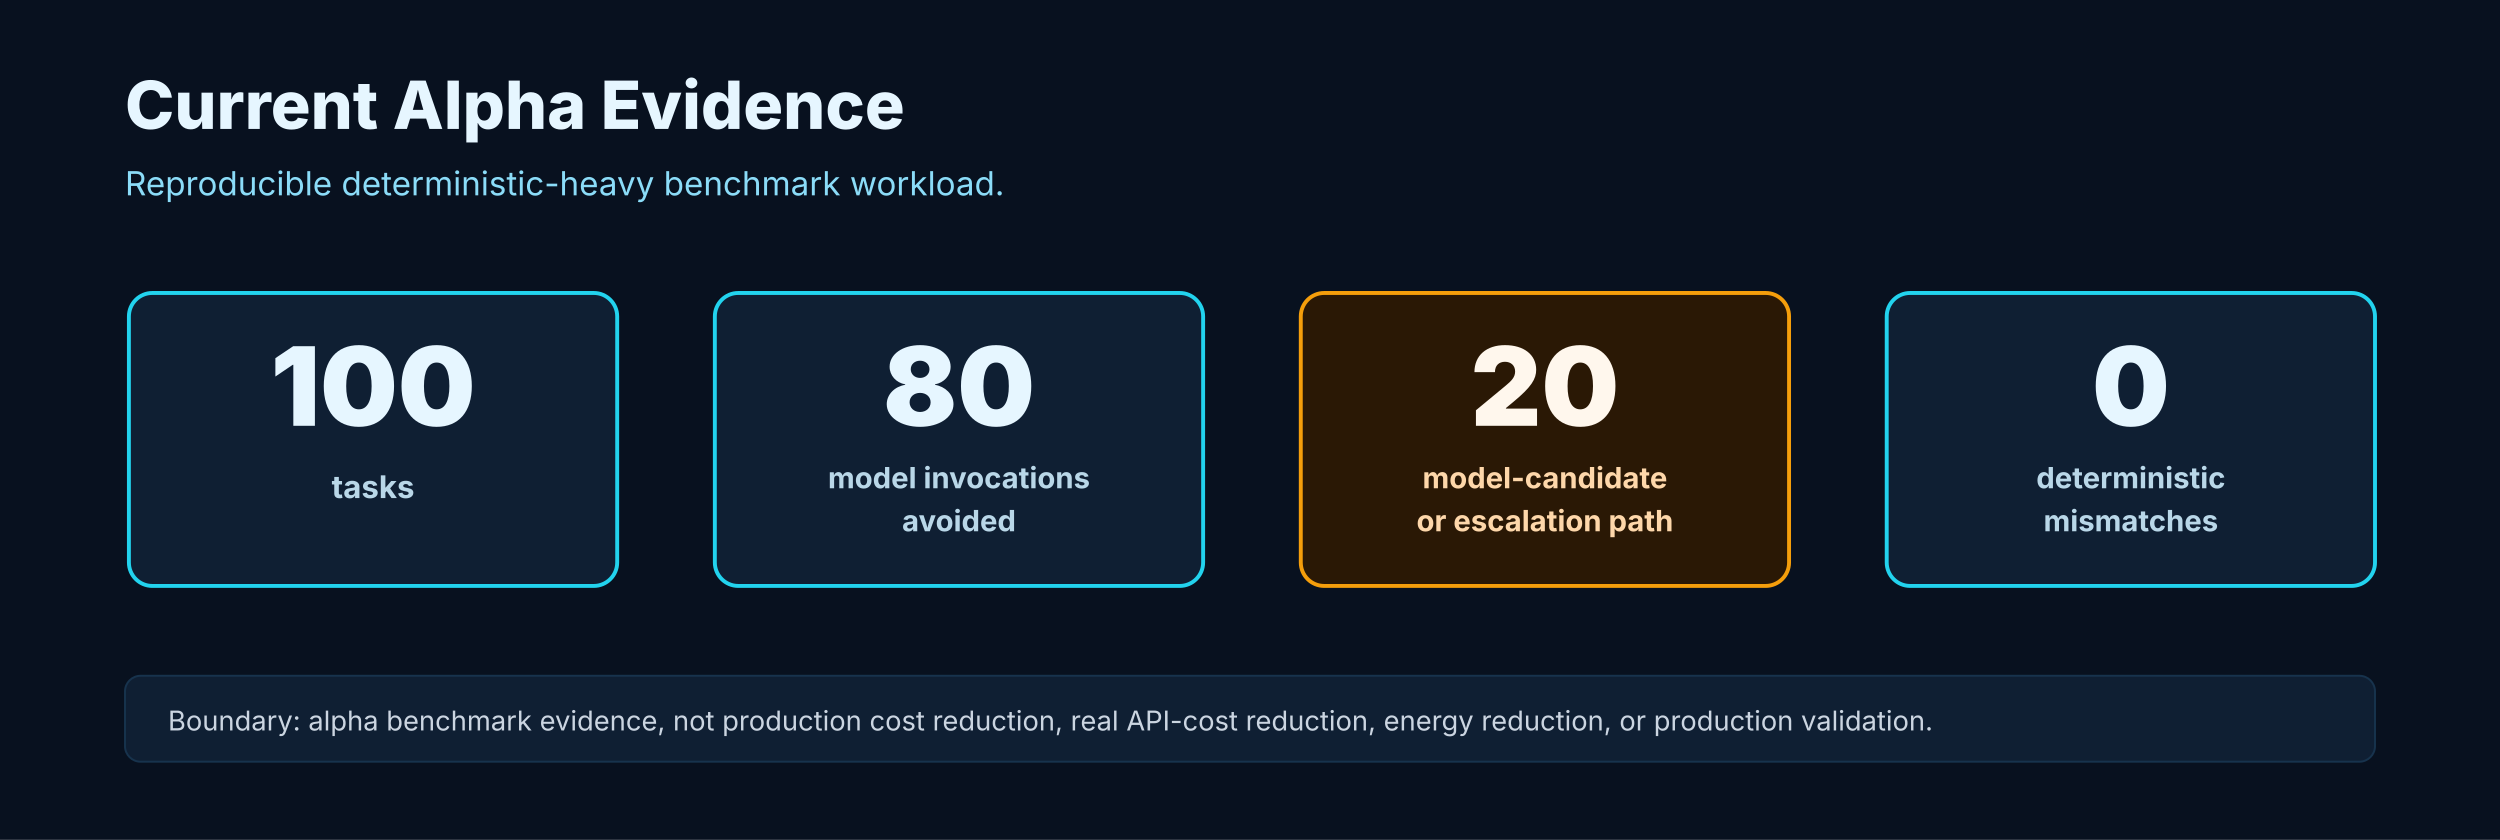
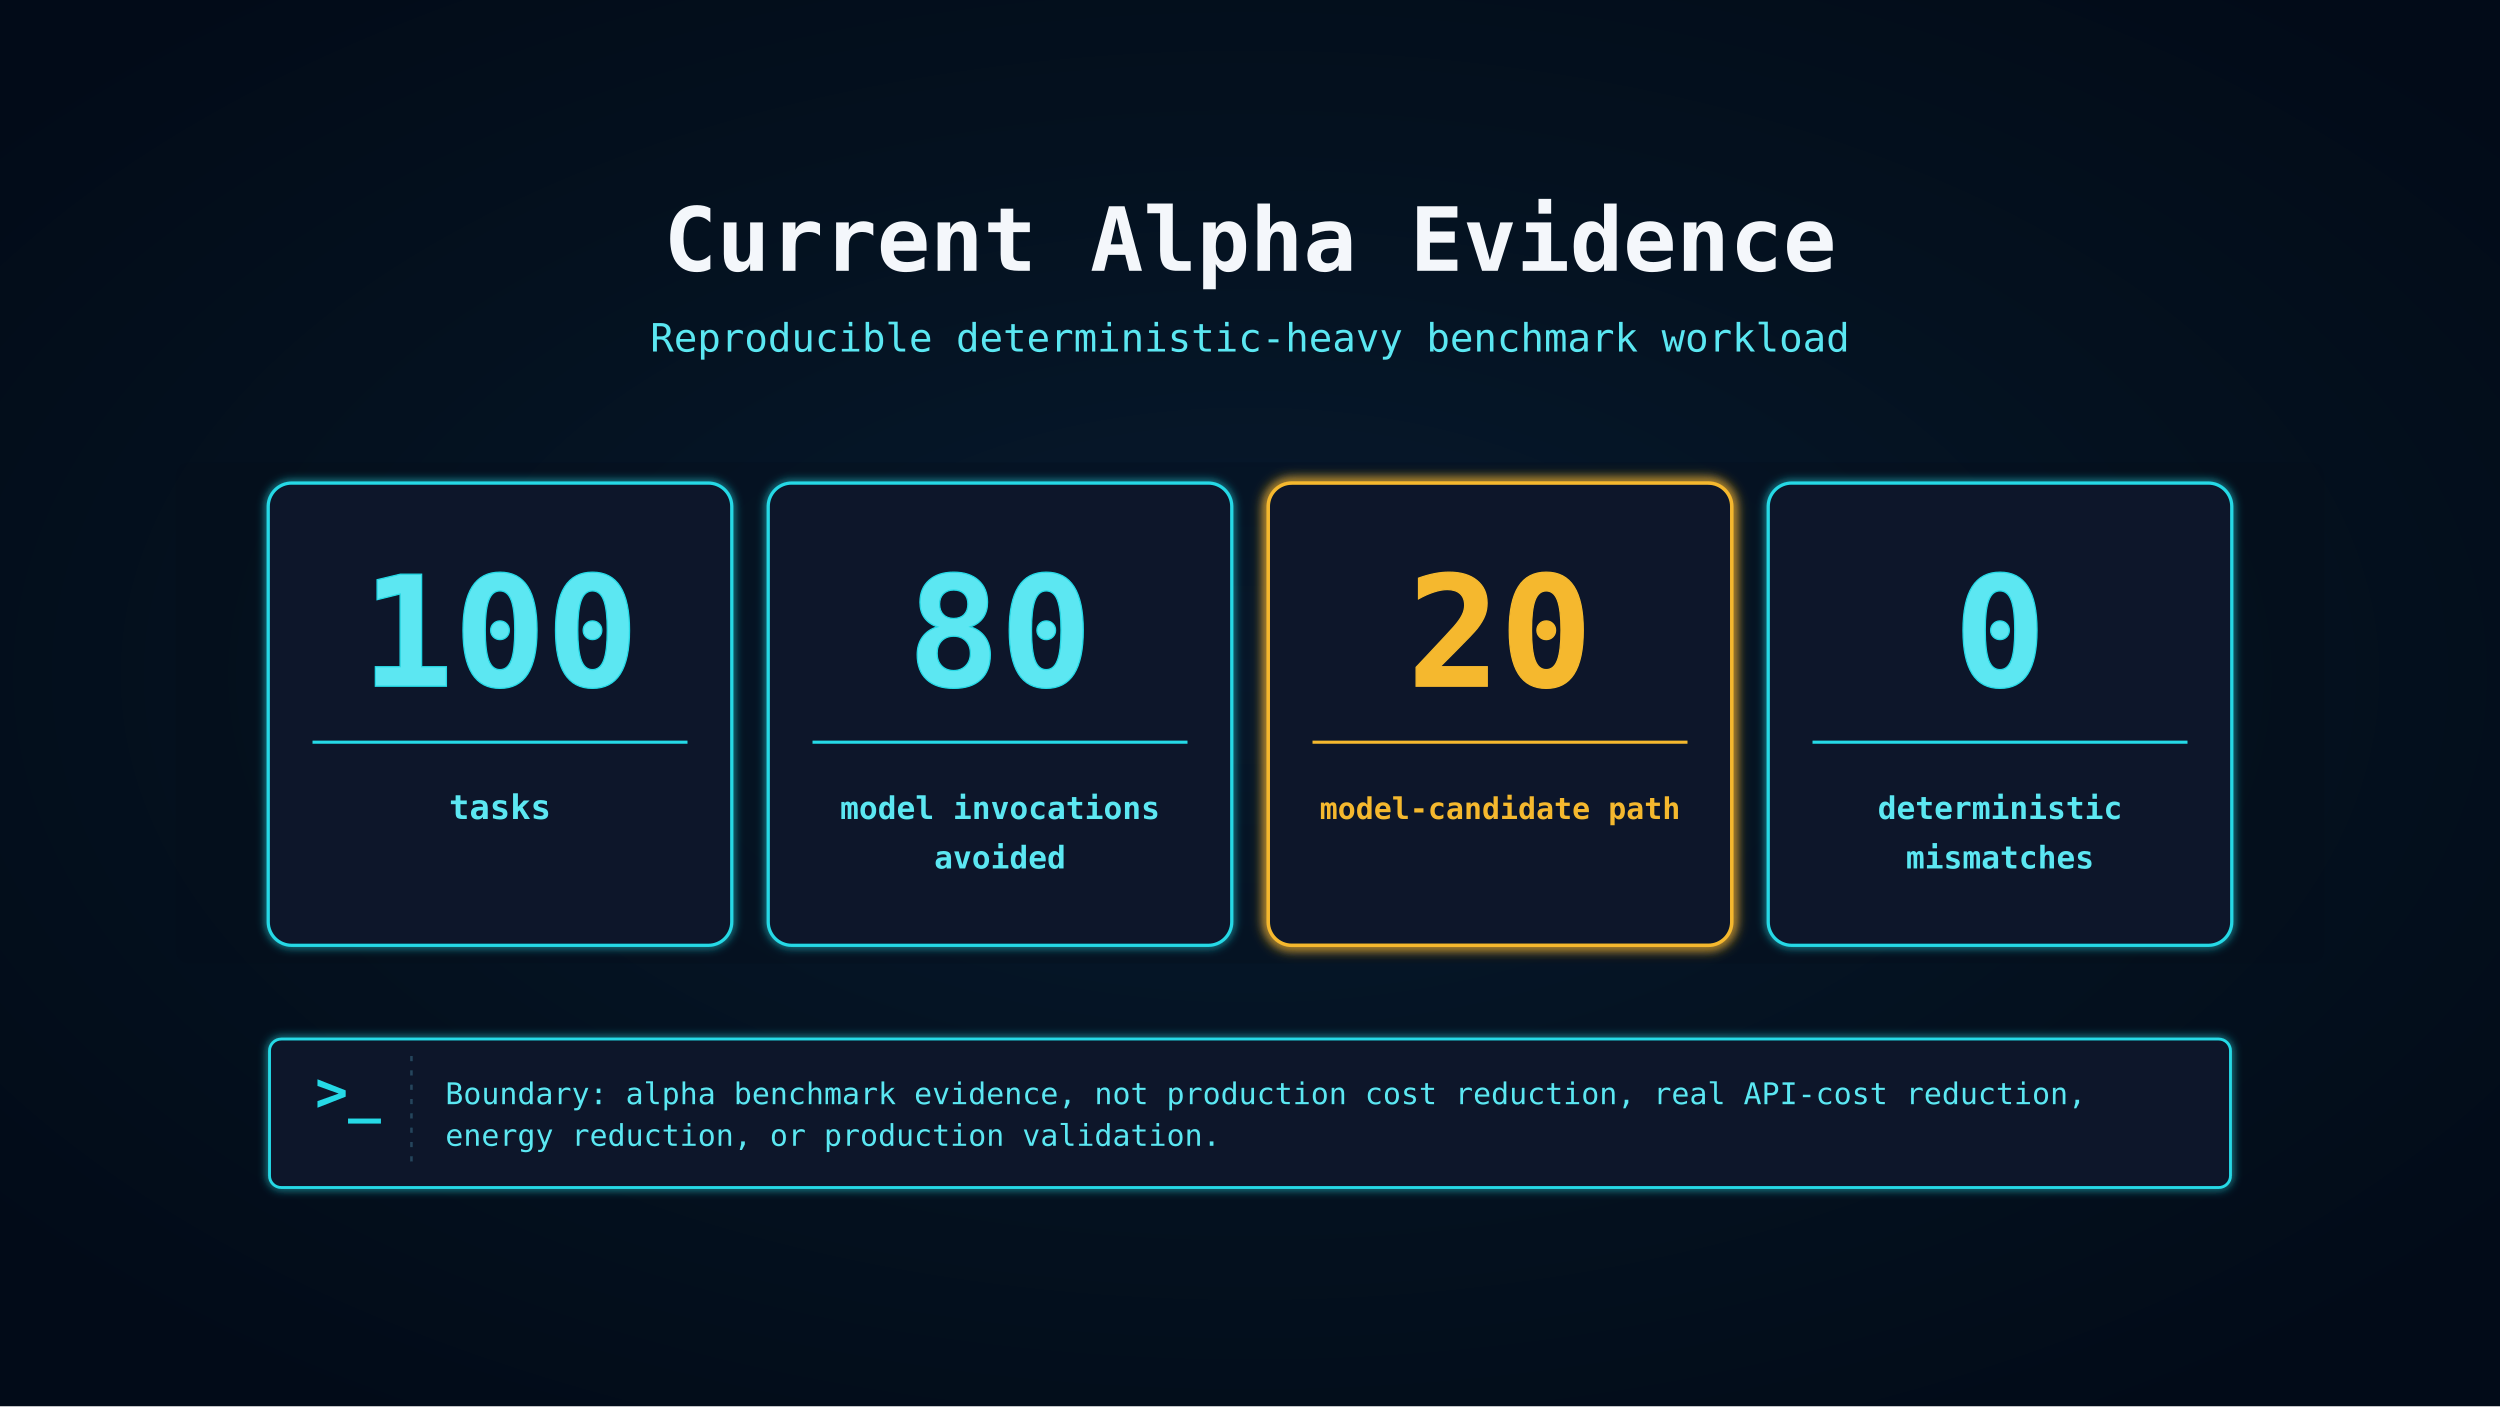
- <svg xmlns="http://www.w3.org/2000/svg" width="1280" height="430" viewBox="0 0 1280 430" role="img" aria-labelledby="title desc">
-   <rect width="1280" height="430" fill="#08111f" />
-   <text x="64" y="66" fill="#e6f6ff" font-family="Inter, Arial, sans-serif" font-size="34" font-weight="800">Current Alpha Evidence</text>
-   <text x="64" y="100" fill="#8bdcf8" font-family="Inter, Arial, sans-serif" font-size="17">Reproducible deterministic-heavy benchmark workload.</text>
-   <g font-family="Inter, Arial, sans-serif" text-anchor="middle">
-     <rect x="66" y="150" width="250" height="150" rx="12" fill="#0f1f33" stroke="#22d3ee" stroke-width="2" />
-     <rect x="366" y="150" width="250" height="150" rx="12" fill="#0f1f33" stroke="#22d3ee" stroke-width="2" />
-     <rect x="666" y="150" width="250" height="150" rx="12" fill="#2a1805" stroke="#f59e0b" stroke-width="2" />
-     <rect x="966" y="150" width="250" height="150" rx="12" fill="#0f1f33" stroke="#22d3ee" stroke-width="2" />
-     <text x="191" y="218" fill="#e6f6ff" font-size="56" font-weight="900">100</text>
-     <text x="191" y="255" fill="#b9d7e8" font-size="16" font-weight="700">tasks</text>
-     <text x="491" y="218" fill="#e6f6ff" font-size="56" font-weight="900">80</text>
-     <text x="491" y="250" fill="#b9d7e8" font-size="15" font-weight="700">model invocations</text>
-     <text x="491" y="272" fill="#b9d7e8" font-size="15" font-weight="700">avoided</text>
-     <text x="791" y="218" fill="#fff7ed" font-size="56" font-weight="900">20</text>
-     <text x="791" y="250" fill="#fed7aa" font-size="15" font-weight="700">model-candidate</text>
-     <text x="791" y="272" fill="#fed7aa" font-size="15" font-weight="700">or escalation path</text>
-     <text x="1091" y="218" fill="#e6f6ff" font-size="56" font-weight="900">0</text>
-     <text x="1091" y="250" fill="#b9d7e8" font-size="15" font-weight="700">deterministic</text>
-     <text x="1091" y="272" fill="#b9d7e8" font-size="15" font-weight="700">mismatches</text>
+ <svg xmlns="http://www.w3.org/2000/svg" width="1920" height="1080" viewBox="0 0 1920 1080" role="img" aria-labelledby="title desc">
+   <defs>
+     <radialGradient id="bg" cx="50%" cy="48%" r="64%">
+       <stop offset="0" stop-color="#071A2F" />
+       <stop offset="0.6" stop-color="#04111F" />
+       <stop offset="1" stop-color="#020B18" />
+     </radialGradient>
+     <filter id="cyanGlow" x="-40%" y="-40%" width="180%" height="180%">
+       <feGaussianBlur stdDeviation="3.5" result="b" />
+       <feMerge>
+         <feMergeNode in="b" />
+         <feMergeNode in="SourceGraphic" />
+       </feMerge>
+     </filter>
+     <filter id="amberGlow" x="-40%" y="-40%" width="180%" height="180%">
+       <feGaussianBlur stdDeviation="4.5" result="b" />
+       <feMerge>
+         <feMergeNode in="b" />
+         <feMergeNode in="SourceGraphic" />
+       </feMerge>
+     </filter>
+     <style>
+       .font { font-family: "IBM Plex Mono", "JetBrains Mono", "Roboto Mono", Menlo, Consolas, monospace; }
+       .title { fill: #F4F7FB; font-size: 68px; font-weight: 800; }
+       .subtitle { fill: #5BE7F2; font-size: 30px; }
+       .card { fill: #071629; stroke: #25D9E6; stroke-width: 2.5; }
+       .amberCard { fill: #071629; stroke: #F5B82E; stroke-width: 2.7; }
+       .cyan { fill: #5BE7F2; stroke: #25D9E6; }
+       .amber { fill: #F5B82E; stroke: #F5B82E; }
+       .muted { fill: #A8B3C7; }
+     </style>
+   </defs>
+   <rect width="1920" height="1080" fill="url(#bg)" />
+   <rect x="135" y="355" width="1650" height="385" rx="10" fill="#020B18" opacity="0.25" />
+   <text x="960" y="208" class="font title" text-anchor="middle">Current Alpha Evidence</text>
+   <text x="960" y="270" class="font subtitle" text-anchor="middle">Reproducible deterministic-heavy benchmark workload</text>
+   <g class="font" filter="url(#cyanGlow)">
+     <g transform="translate(206 371)">
+       <rect class="card" width="356" height="355" rx="18" />
+       <text x="178" y="526" transform="translate(0 -370)" class="cyan" font-size="118" font-weight="800" text-anchor="middle">100</text>
+       <path d="M34 199 h288" class="cyan" stroke-width="2.4" />
+       <text x="178" y="258" fill="#5BE7F2" font-size="26" font-weight="700" text-anchor="middle">tasks</text>
+     </g>
+     <g transform="translate(590 371)">
+       <rect class="card" width="356" height="355" rx="18" />
+       <text x="178" y="156" class="cyan" font-size="118" font-weight="800" text-anchor="middle">80</text>
+       <path d="M34 199 h288" class="cyan" stroke-width="2.4" />
+       <text x="178" y="258" fill="#5BE7F2" font-size="24" font-weight="700" text-anchor="middle">model invocations</text>
+       <text x="178" y="296" fill="#5BE7F2" font-size="24" font-weight="700" text-anchor="middle">avoided</text>
+     </g>
+     <g transform="translate(974 371)" filter="url(#amberGlow)">
+       <rect class="amberCard" width="356" height="355" rx="18" />
+       <text x="178" y="156" class="amber" font-size="118" font-weight="800" text-anchor="middle">20</text>
+       <path d="M34 199 h288" class="amber" stroke-width="2.4" />
+       <text x="178" y="258" fill="#F5B82E" font-size="23" font-weight="700" text-anchor="middle">model-candidate path</text>
+     </g>
+     <g transform="translate(1358 371)">
+       <rect class="card" width="356" height="355" rx="18" />
+       <text x="178" y="156" class="cyan" font-size="118" font-weight="800" text-anchor="middle">0</text>
+       <path d="M34 199 h288" class="cyan" stroke-width="2.4" />
+       <text x="178" y="258" fill="#5BE7F2" font-size="24" font-weight="700" text-anchor="middle">deterministic</text>
+       <text x="178" y="296" fill="#5BE7F2" font-size="24" font-weight="700" text-anchor="middle">mismatches</text>
+     </g>
  </g>
-   <rect x="64" y="346" width="1152" height="44" rx="8" fill="#0f1f33" stroke="#17334d" />
-   <text x="86" y="374" fill="#cbd5e1" font-family="Inter, Arial, sans-serif" font-size="14">Boundary: alpha benchmark evidence, not production cost reduction, real API-cost reduction, energy reduction, or production validation.</text>
+   <g class="font" filter="url(#cyanGlow)">
+     <rect x="207" y="798" width="1506" height="114" rx="9" fill="#071629" stroke="#25D9E6" stroke-width="2.2" />
+     <text x="242" y="853" fill="#25D9E6" font-size="42" font-weight="700">&gt;_</text>
+     <path d="M316 811 v88" stroke="#25455B" stroke-width="2" stroke-dasharray="4 7" />
+     <text x="342" y="848" fill="#5BE7F2" font-size="23">Boundary: alpha benchmark evidence, not production cost reduction, real API-cost reduction,</text>
+     <text x="342" y="880" fill="#5BE7F2" font-size="23">energy reduction, or production validation.</text>
+   </g>
</svg>
